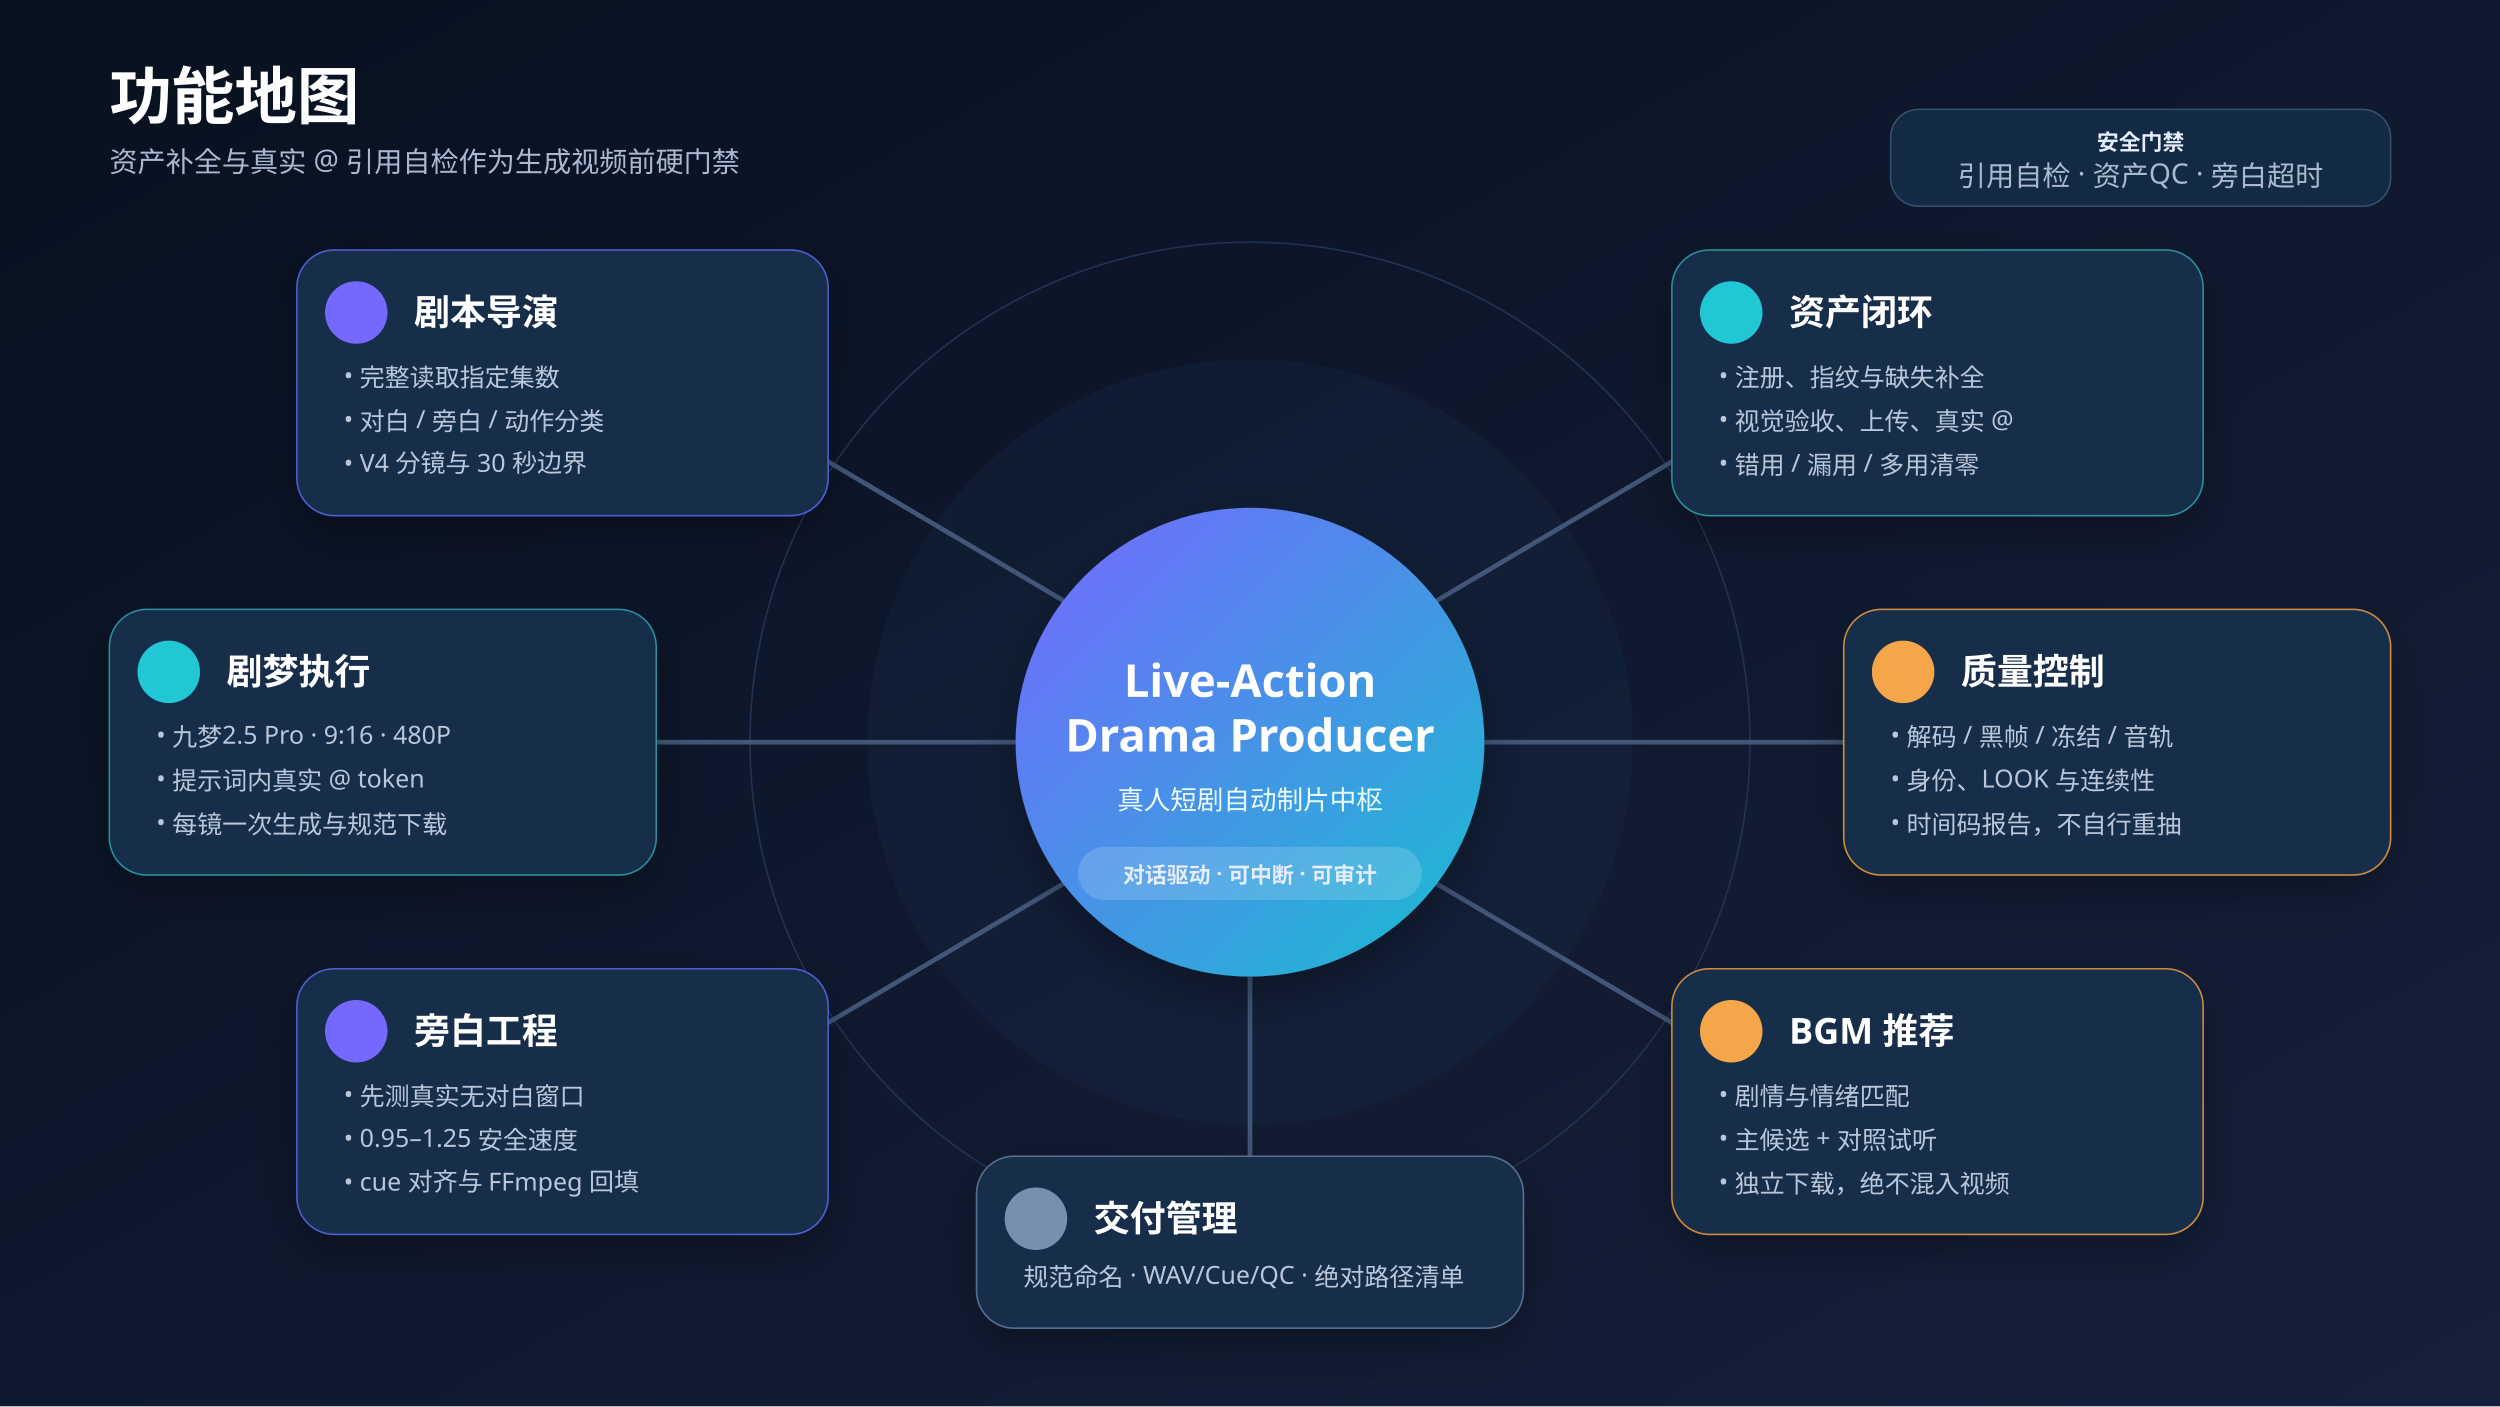
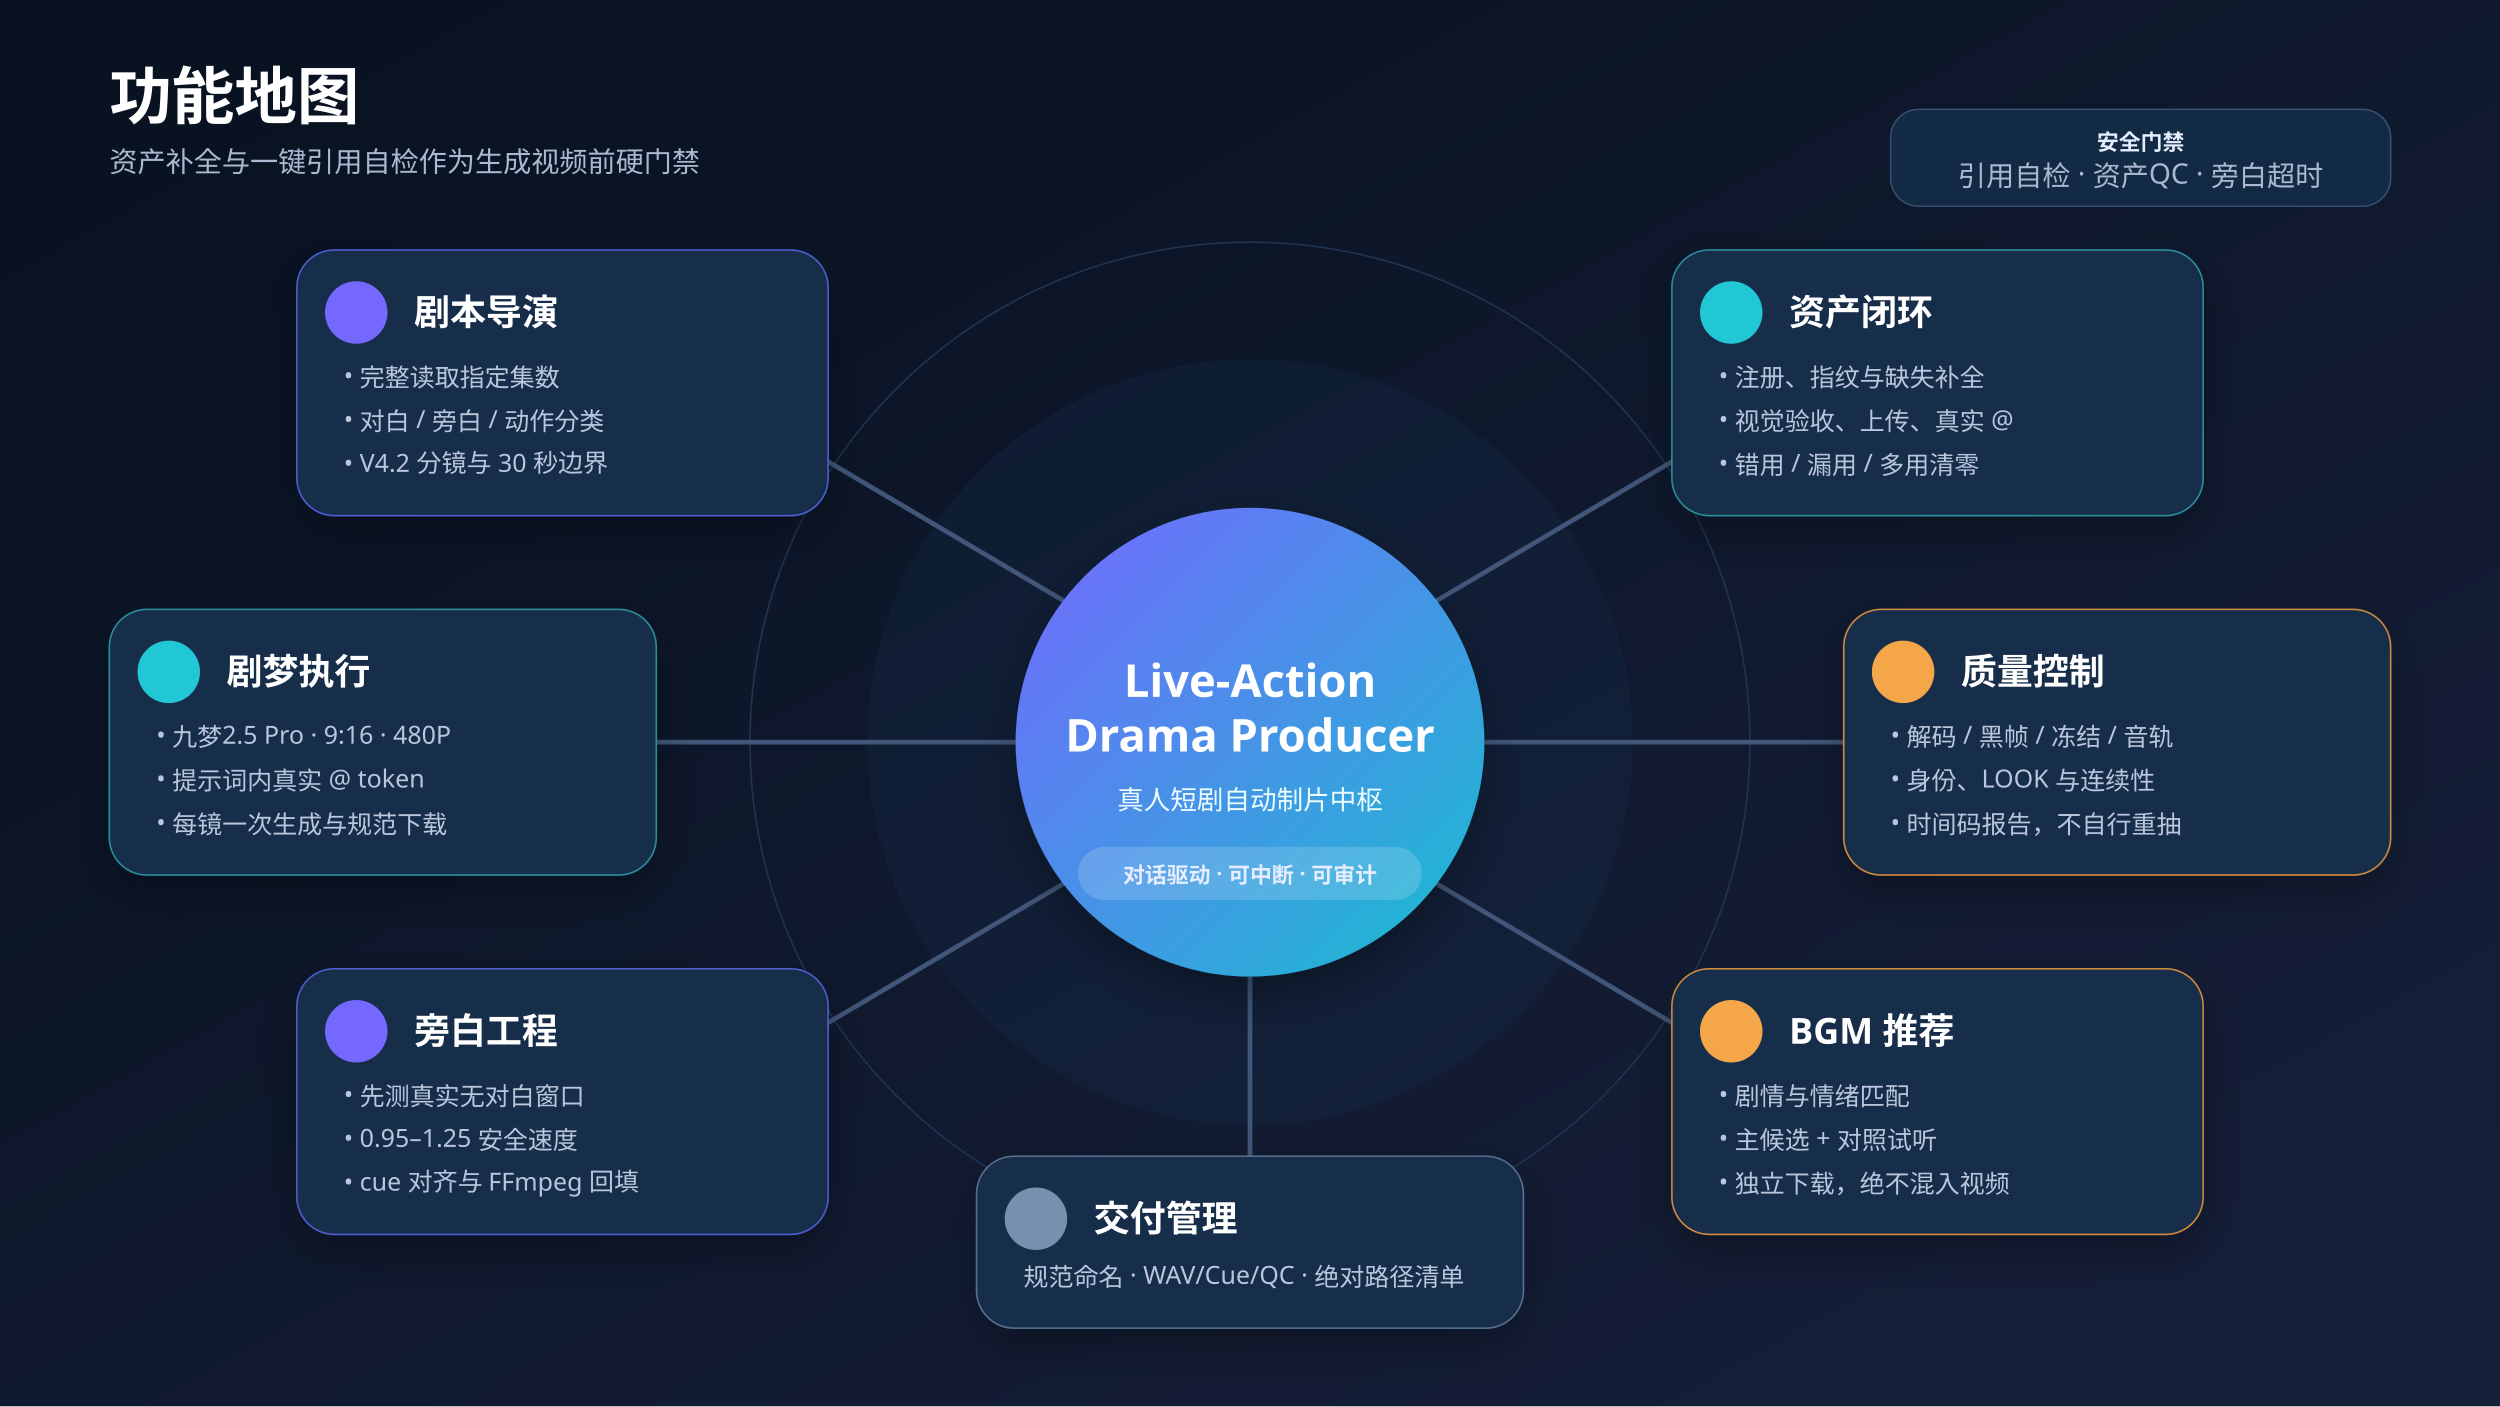
<svg xmlns="http://www.w3.org/2000/svg" width="1600" height="900" viewBox="0 0 1600 900" role="img" aria-labelledby="title desc">
  <defs>
    <linearGradient id="bg2" x1="0" y1="0" x2="1" y2="1">
      <stop stop-color="#07111f" />
      <stop offset="1" stop-color="#17203b" />
    </linearGradient>
    <linearGradient id="core" x1="0" y1="0" x2="1" y2="1">
      <stop stop-color="#7568ff" />
      <stop offset="1" stop-color="#18becf" />
    </linearGradient>
    <filter id="s" x="-30%" y="-30%" width="160%" height="170%">
      <feDropShadow dx="0" dy="12" stdDeviation="14" flood-color="#000" flood-opacity=".3" />
    </filter>
    <style>.t{font:700 40px 'Microsoft YaHei','PingFang SC',sans-serif;fill:#fff}.st{font:400 18px 'Microsoft YaHei','PingFang SC',sans-serif;fill:#aab9d0}.h{font:700 23px 'Microsoft YaHei','PingFang SC',sans-serif;fill:#fff}.b{font:400 16px 'Microsoft YaHei','PingFang SC',sans-serif;fill:#bac7db}.c{font:700 29px 'Microsoft YaHei','PingFang SC',sans-serif;fill:#fff}.cs{font:500 17px 'Microsoft YaHei','PingFang SC',sans-serif;fill:#ecfdff}.link{stroke:#415678;stroke-width:3;fill:none}.pill{font:600 14px 'Microsoft YaHei','PingFang SC',sans-serif;fill:#e5edff}</style>
  </defs>
  <rect width="1600" height="900" fill="url(#bg2)" />
  <circle cx="800" cy="475" r="320" fill="none" stroke="#203452" stroke-width="1" />
  <circle cx="800" cy="475" r="245" fill="#132844" opacity=".35" />
  <text x="70" y="76" class="t">功能地图</text>
-   <text x="70" y="110" class="st">资产补全与真实 @ 引用自检作为生成视频前硬门禁</text>
+   <text x="70" y="110" class="st">资产补全与一键引用自检作为生成视频前硬门禁</text>
  <path class="link" d="M690 390L470 260" />
  <path class="link" d="M910 390L1130 260" />
  <path class="link" d="M650 475L360 475" />
  <path class="link" d="M950 475L1240 475" />
  <path class="link" d="M690 560L470 690" />
  <path class="link" d="M910 560L1130 690" />
  <path class="link" d="M800 625V770" />
  <g filter="url(#s)">
    <circle cx="800" cy="475" r="150" fill="url(#core)" />
    <text x="800" y="446" text-anchor="middle" class="c">Live-Action</text>
    <text x="800" y="481" text-anchor="middle" class="c">Drama Producer</text>
    <text x="800" y="518" text-anchor="middle" class="cs">真人短剧自动制片中枢</text>
    <rect x="690" y="542" width="220" height="34" rx="17" fill="#fff" opacity=".16" />
    <text x="800" y="565" text-anchor="middle" class="pill">对话驱动 · 可中断 · 可审计</text>
  </g>
  <g filter="url(#s)">
    <rect x="190" y="160" width="340" height="170" rx="24" fill="#172d4a" stroke="#4d5fd1" />
    <circle cx="228" cy="200" r="20" fill="#7568ff" />
    <text x="265" y="208" class="h">剧本导演</text>
    <text x="220" y="246" class="b">• 完整读取指定集数</text>
    <text x="220" y="274" class="b">• 对白 / 旁白 / 动作分类</text>
-     <text x="220" y="302" class="b">• V4 分镜与 30 秒边界</text>
+     <text x="220" y="302" class="b">• V4.2 分镜与 30 秒边界</text>
  </g>
  <g filter="url(#s)">
    <rect x="1070" y="160" width="340" height="170" rx="24" fill="#172d4a" stroke="#2c8e9b" />
    <circle cx="1108" cy="200" r="20" fill="#22c7d6" />
    <text x="1145" y="208" class="h">资产闭环</text>
    <text x="1100" y="246" class="b">• 注册、指纹与缺失补全</text>
    <text x="1100" y="274" class="b">• 视觉验收、上传、真实 @</text>
    <text x="1100" y="302" class="b">• 错用 / 漏用 / 多用清零</text>
  </g>
  <g filter="url(#s)">
    <rect x="70" y="390" width="350" height="170" rx="24" fill="#172d4a" stroke="#2c8e9b" />
    <circle cx="108" cy="430" r="20" fill="#22c7d6" />
    <text x="145" y="438" class="h">剧梦执行</text>
    <text x="100" y="476" class="b">• 九梦2.5 Pro · 9:16 · 480P</text>
    <text x="100" y="504" class="b">• 提示词内真实 @ token</text>
    <text x="100" y="532" class="b">• 每镜一次生成与规范下载</text>
  </g>
  <g filter="url(#s)">
    <rect x="1180" y="390" width="350" height="170" rx="24" fill="#172d4a" stroke="#d18b3c" />
    <circle cx="1218" cy="430" r="20" fill="#f5a64a" />
    <text x="1255" y="438" class="h">质量控制</text>
    <text x="1210" y="476" class="b">• 解码 / 黑帧 / 冻结 / 音轨</text>
    <text x="1210" y="504" class="b">• 身份、LOOK 与连续性</text>
    <text x="1210" y="532" class="b">• 时间码报告，不自行重抽</text>
  </g>
  <g filter="url(#s)">
    <rect x="190" y="620" width="340" height="170" rx="24" fill="#172d4a" stroke="#4d5fd1" />
    <circle cx="228" cy="660" r="20" fill="#7568ff" />
    <text x="265" y="668" class="h">旁白工程</text>
    <text x="220" y="706" class="b">• 先测真实无对白窗口</text>
    <text x="220" y="734" class="b">• 0.95–1.25 安全速度</text>
    <text x="220" y="762" class="b">• cue 对齐与 FFmpeg 回填</text>
  </g>
  <g filter="url(#s)">
    <rect x="1070" y="620" width="340" height="170" rx="24" fill="#172d4a" stroke="#d18b3c" />
    <circle cx="1108" cy="660" r="20" fill="#f5a64a" />
    <text x="1145" y="668" class="h">BGM 推荐</text>
    <text x="1100" y="706" class="b">• 剧情与情绪匹配</text>
    <text x="1100" y="734" class="b">• 主候选 + 对照试听</text>
    <text x="1100" y="762" class="b">• 独立下载，绝不混入视频</text>
  </g>
  <g filter="url(#s)">
    <rect x="625" y="740" width="350" height="110" rx="24" fill="#172d4a" stroke="#58708f" />
    <circle cx="663" cy="780" r="20" fill="#7790ad" />
    <text x="700" y="788" class="h">交付管理</text>
    <text x="655" y="823" class="b">规范命名 · WAV/Cue/QC · 绝对路径清单</text>
  </g>
  <rect x="1210" y="70" width="320" height="62" rx="18" fill="#122a43" stroke="#35516f" />
  <text x="1370" y="96" text-anchor="middle" class="pill">安全门禁</text>
  <text x="1370" y="119" text-anchor="middle" class="st">引用自检 · 资产QC · 旁白超时</text>
</svg>
